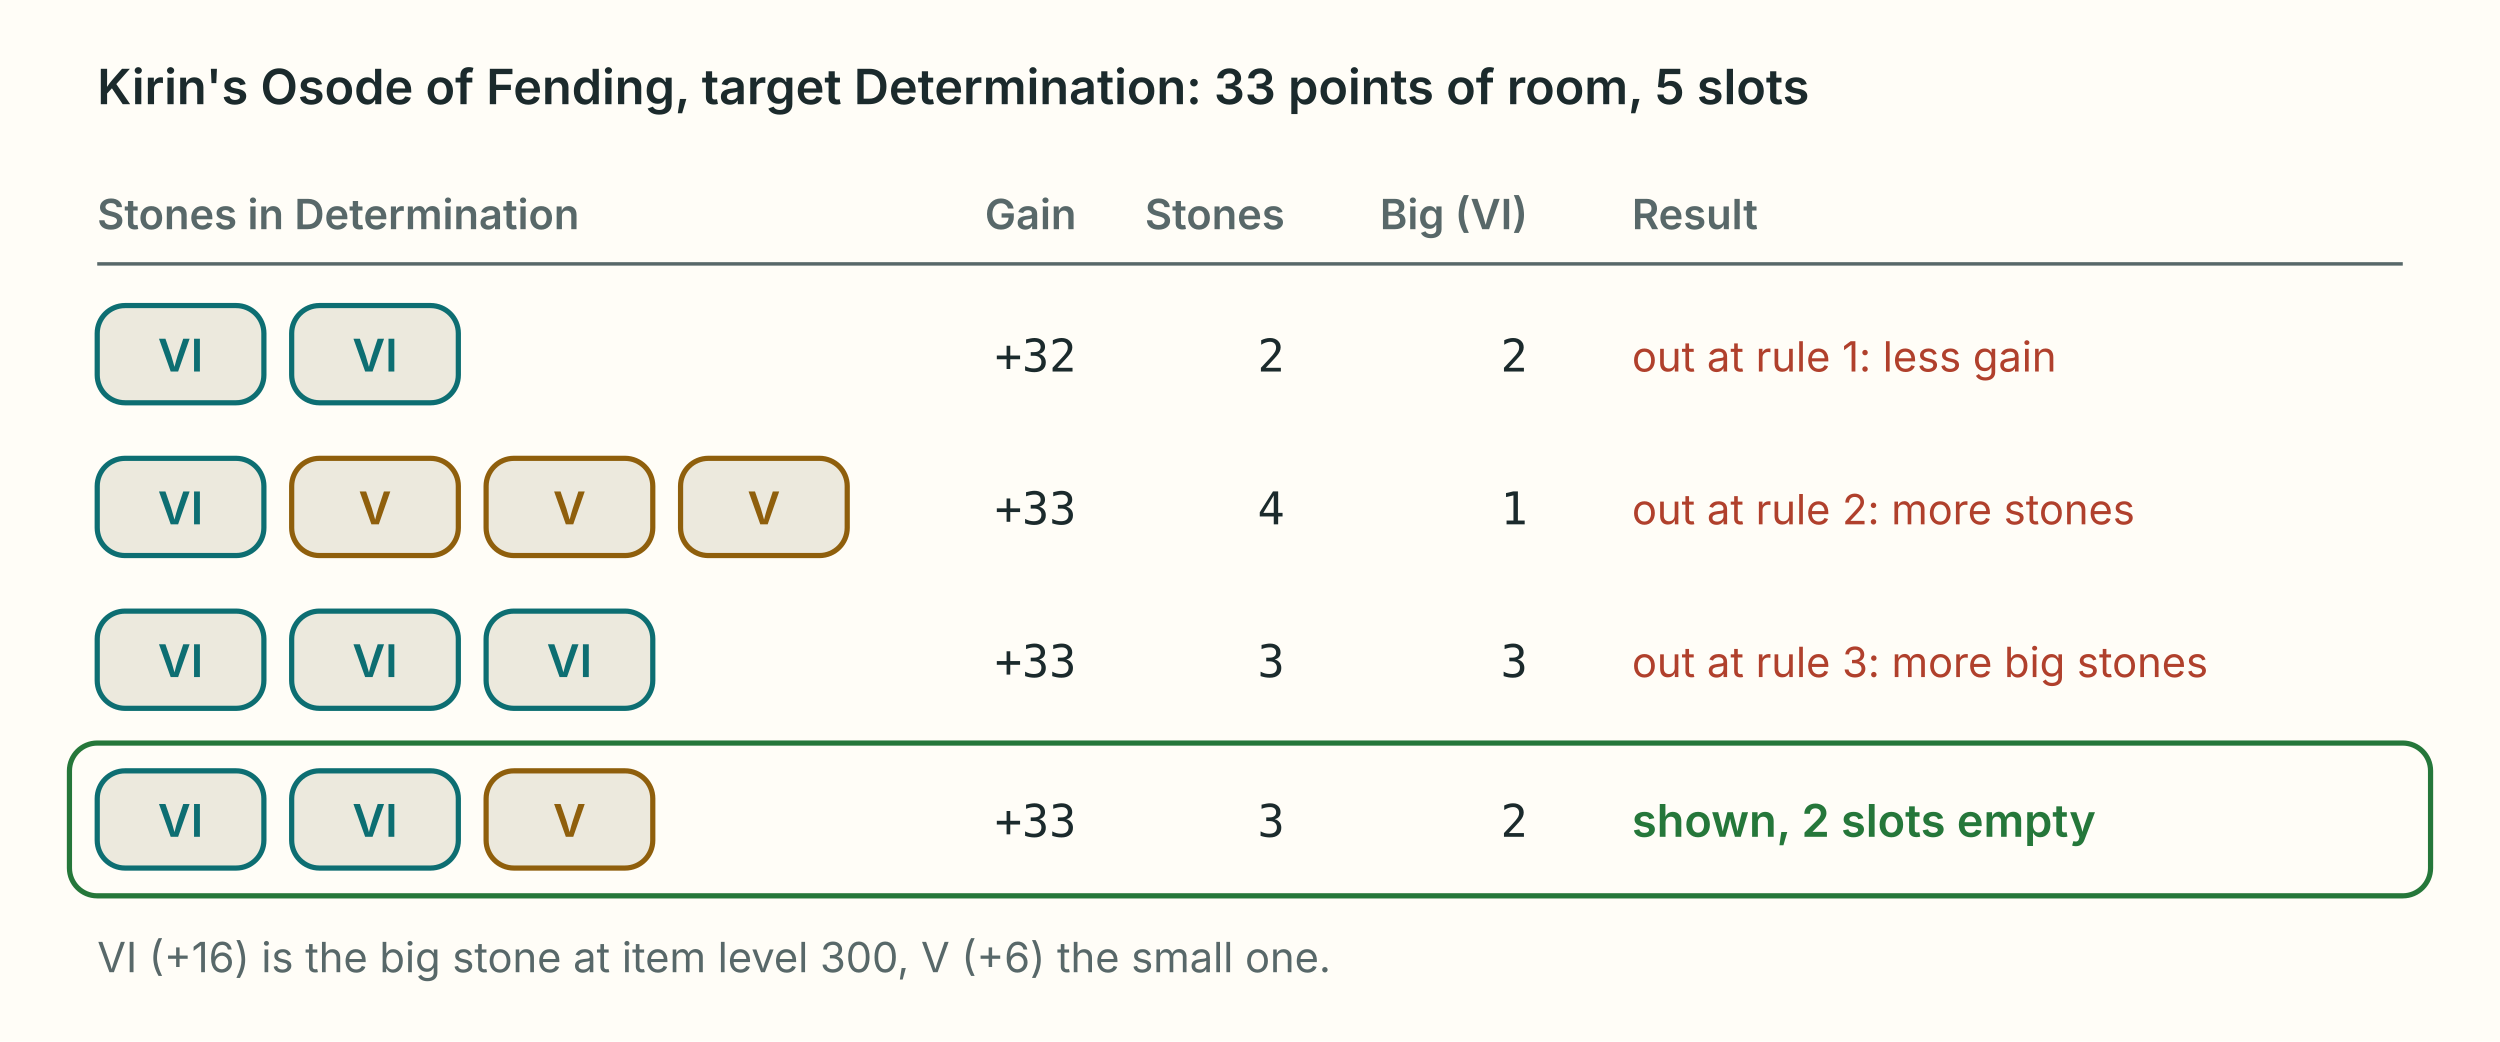
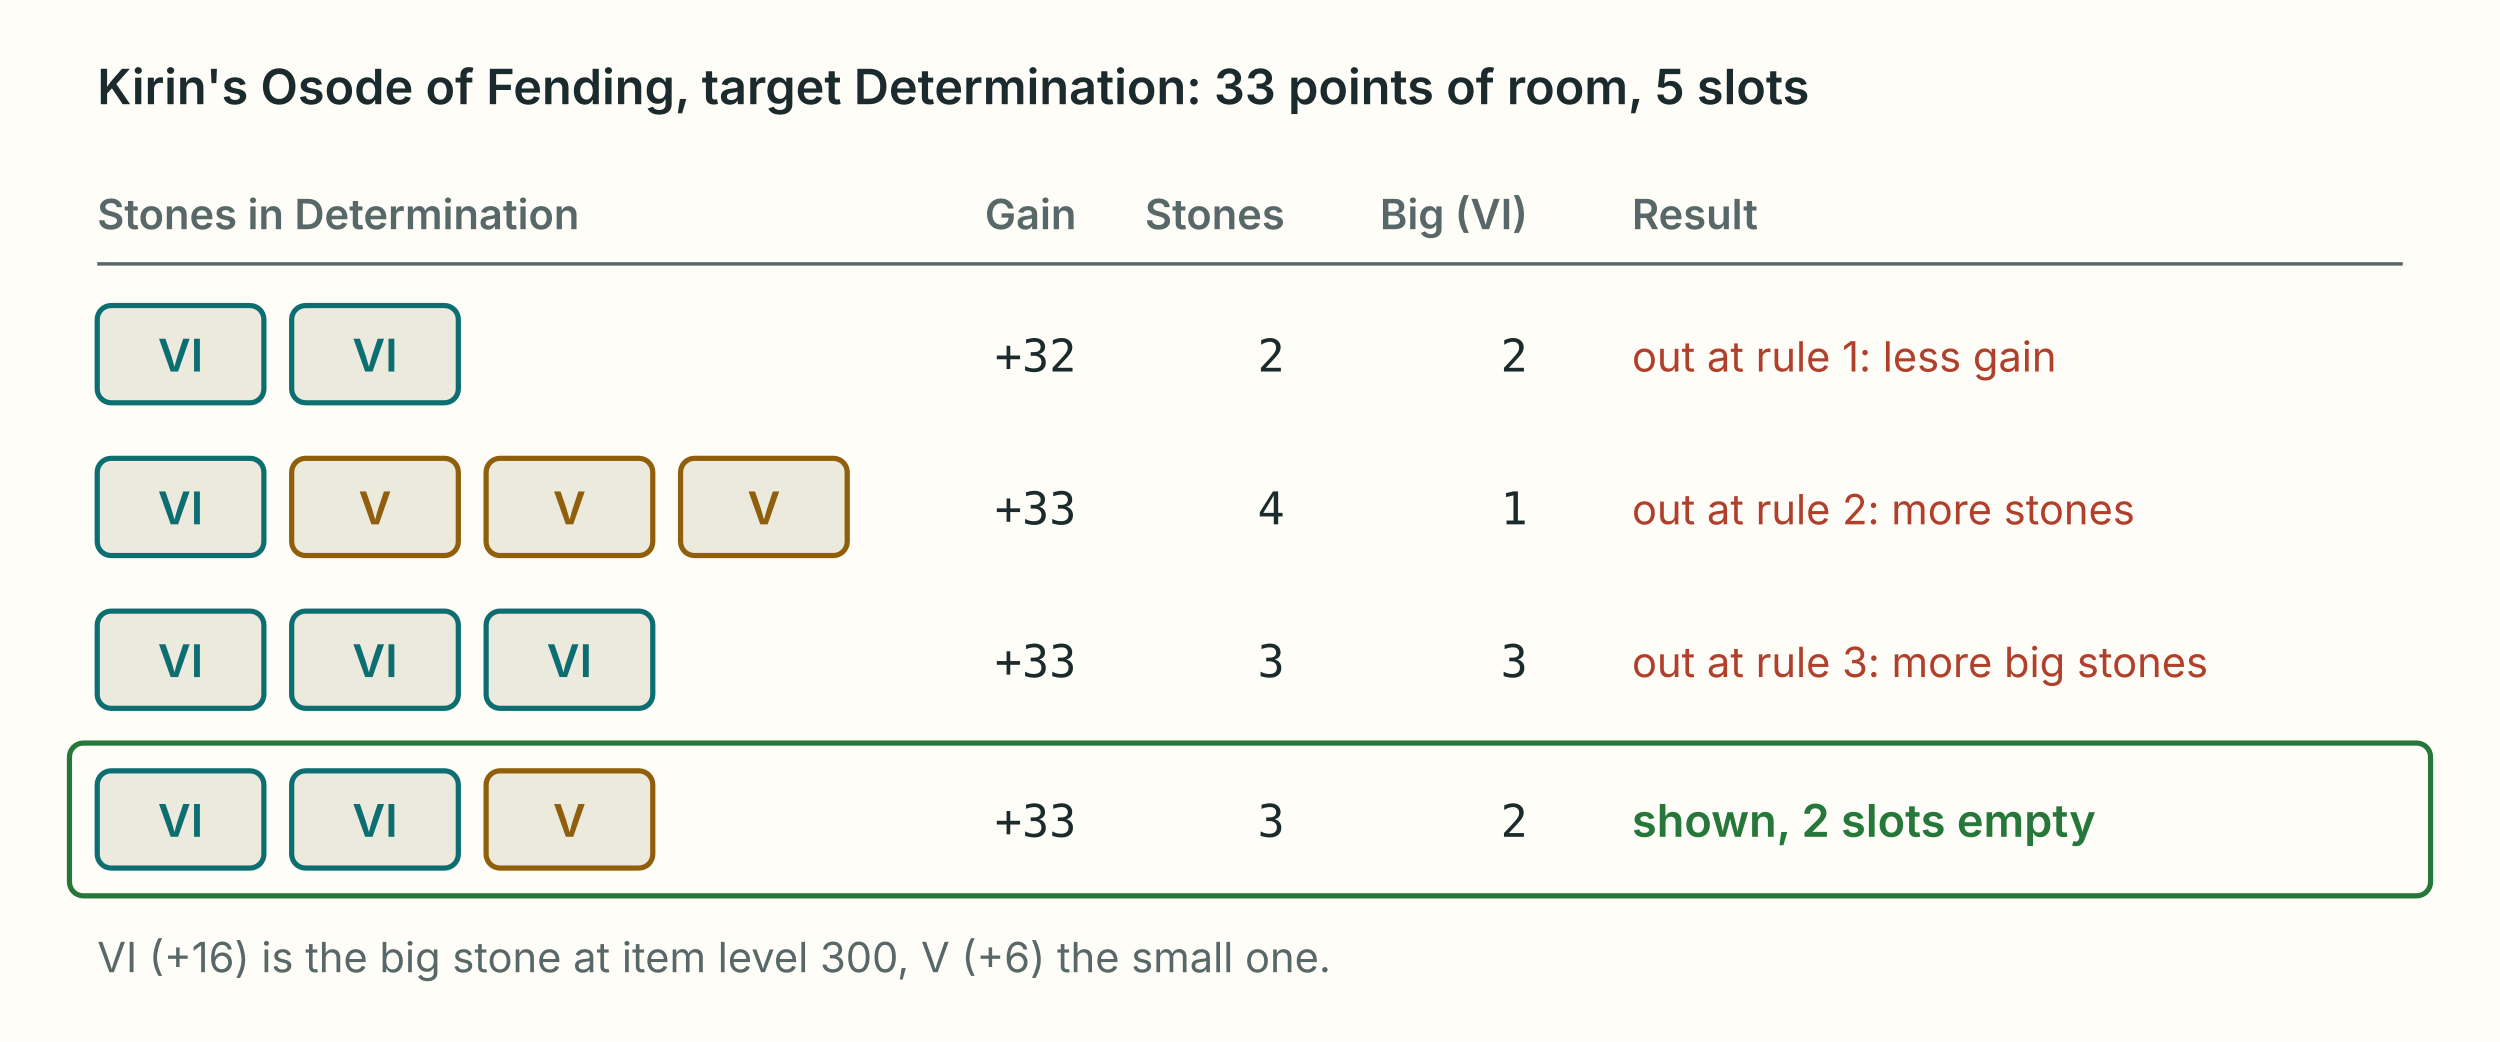
<svg xmlns="http://www.w3.org/2000/svg" viewBox="0 0 720 300" role="img" aria-labelledby="t d">
  <style>
    .bg { fill: #fffdf7; }
    .chipBig { fill: #ece9dd; stroke: #0d6e72; stroke-width: 1.5; }
    .chipSmall { fill: #ece9dd; stroke: #8f5f0c; stroke-width: 1.5; }
    .rowGood { fill: none; stroke: #25773a; stroke-width: 1.5; }
    .rule { stroke: #586869; stroke-width: 1; fill: none; }
    .fg { fill: #1b2a2c; }
    .muted { fill: #586869; }
    .accent { fill: #0d6e72; }
    .gold { fill: #8f5f0c; }
    .bad { fill: #b0402c; }
    .good { fill: #25773a; }
    text { font-family: system-ui, -apple-system, "Segoe UI", sans-serif; }
    .t { font-size: 14px; font-weight: 600; }
    .s { font-size: 12px; }
    .h { font-size: 12px; font-weight: 600; }
    .lbl { font-size: 13px; font-weight: 600; }
    .num { font-family: ui-monospace, Consolas, monospace; font-size: 13px; }
    @media (prefers-color-scheme: dark) {
      .bg { fill: #142023; }
      .chipBig { fill: #1b2b2e; stroke: #4cc2b6; }
      .chipSmall { fill: #1b2b2e; stroke: #e2b659; }
      .rowGood { stroke: #6cc788; }
      .rule { stroke: #92a5a5; }
      .fg { fill: #e5eeed; }
      .muted { fill: #92a5a5; }
      .accent { fill: #4cc2b6; }
      .gold { fill: #e2b659; }
      .bad { fill: #f08a74; }
      .good { fill: #6cc788; }
    }
  </style>
  <rect class="bg" x="0" y="0" width="720" height="300" />
  <text class="t fg" x="28" y="30">Kirin's Osode of Fending, target Determination: 33 points of room, 5 slots</text>
  <text class="h muted" x="28" y="66">Stones in Determination</text>
  <text class="h muted" x="310" y="66" text-anchor="end">Gain</text>
  <text class="h muted" x="370" y="66" text-anchor="end">Stones</text>
  <text class="h muted" x="440" y="66" text-anchor="end">Big (VI)</text>
  <text class="h muted" x="470" y="66">Result</text>
  <path class="rule" d="M28,76 H692" />
-   <rect class="chipBig" x="28" y="88" width="48" height="28" rx="8" />
+   <rect class="chipBig" x="28" y="88" width="48" height="28" rx="4" />
  <text class="lbl accent" x="52" y="107" text-anchor="middle">VI</text>
-   <rect class="chipBig" x="84" y="88" width="48" height="28" rx="8" />
+   <rect class="chipBig" x="84" y="88" width="48" height="28" rx="4" />
  <text class="lbl accent" x="108" y="107" text-anchor="middle">VI</text>
  <text class="num fg" x="310" y="107" text-anchor="end">+32</text>
  <text class="num fg" x="370" y="107" text-anchor="end">2</text>
  <text class="num fg" x="440" y="107" text-anchor="end">2</text>
  <text class="s bad" x="470" y="107">out at rule 1: less gain</text>
-   <rect class="chipBig" x="28" y="132" width="48" height="28" rx="8" />
+   <rect class="chipBig" x="28" y="132" width="48" height="28" rx="4" />
  <text class="lbl accent" x="52" y="151" text-anchor="middle">VI</text>
-   <rect class="chipSmall" x="84" y="132" width="48" height="28" rx="8" />
+   <rect class="chipSmall" x="84" y="132" width="48" height="28" rx="4" />
  <text class="lbl gold" x="108" y="151" text-anchor="middle">V</text>
-   <rect class="chipSmall" x="140" y="132" width="48" height="28" rx="8" />
+   <rect class="chipSmall" x="140" y="132" width="48" height="28" rx="4" />
  <text class="lbl gold" x="164" y="151" text-anchor="middle">V</text>
-   <rect class="chipSmall" x="196" y="132" width="48" height="28" rx="8" />
+   <rect class="chipSmall" x="196" y="132" width="48" height="28" rx="4" />
  <text class="lbl gold" x="220" y="151" text-anchor="middle">V</text>
  <text class="num fg" x="310" y="151" text-anchor="end">+33</text>
  <text class="num fg" x="370" y="151" text-anchor="end">4</text>
  <text class="num fg" x="440" y="151" text-anchor="end">1</text>
  <text class="s bad" x="470" y="151">out at rule 2: more stones</text>
-   <rect class="chipBig" x="28" y="176" width="48" height="28" rx="8" />
+   <rect class="chipBig" x="28" y="176" width="48" height="28" rx="4" />
  <text class="lbl accent" x="52" y="195" text-anchor="middle">VI</text>
-   <rect class="chipBig" x="84" y="176" width="48" height="28" rx="8" />
+   <rect class="chipBig" x="84" y="176" width="48" height="28" rx="4" />
  <text class="lbl accent" x="108" y="195" text-anchor="middle">VI</text>
-   <rect class="chipBig" x="140" y="176" width="48" height="28" rx="8" />
+   <rect class="chipBig" x="140" y="176" width="48" height="28" rx="4" />
  <text class="lbl accent" x="164" y="195" text-anchor="middle">VI</text>
  <text class="num fg" x="310" y="195" text-anchor="end">+33</text>
  <text class="num fg" x="370" y="195" text-anchor="end">3</text>
  <text class="num fg" x="440" y="195" text-anchor="end">3</text>
  <text class="s bad" x="470" y="195">out at rule 3: more big stones</text>
-   <rect class="rowGood" x="20" y="214" width="680" height="44" rx="8" />
-   <rect class="chipBig" x="28" y="222" width="48" height="28" rx="8" />
+   <rect class="rowGood" x="20" y="214" width="680" height="44" rx="4" />
+   <rect class="chipBig" x="28" y="222" width="48" height="28" rx="4" />
  <text class="lbl accent" x="52" y="241" text-anchor="middle">VI</text>
-   <rect class="chipBig" x="84" y="222" width="48" height="28" rx="8" />
+   <rect class="chipBig" x="84" y="222" width="48" height="28" rx="4" />
  <text class="lbl accent" x="108" y="241" text-anchor="middle">VI</text>
-   <rect class="chipSmall" x="140" y="222" width="48" height="28" rx="8" />
+   <rect class="chipSmall" x="140" y="222" width="48" height="28" rx="4" />
  <text class="lbl gold" x="164" y="241" text-anchor="middle">V</text>
  <text class="num fg" x="310" y="241" text-anchor="end">+33</text>
  <text class="num fg" x="370" y="241" text-anchor="end">3</text>
  <text class="num fg" x="440" y="241" text-anchor="end">2</text>
  <text class="lbl good" x="470" y="241">shown, 2 slots empty</text>
  <text class="s muted" x="28" y="280">VI (+16) is the big stone at item level 300, V (+6) the small one.</text>
</svg>
